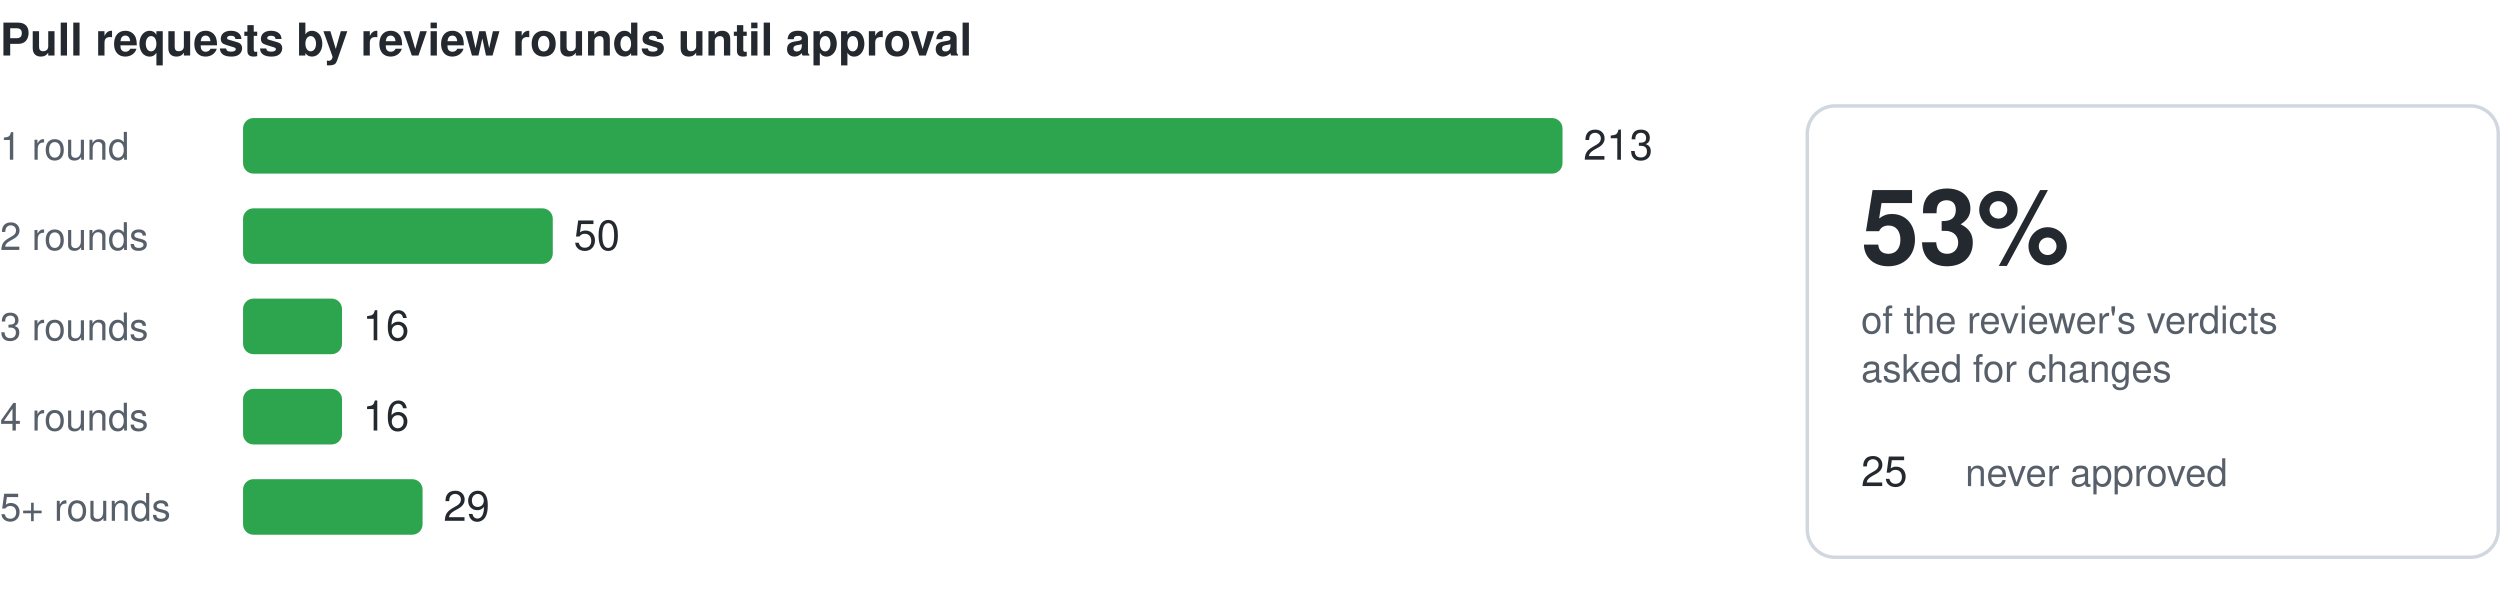
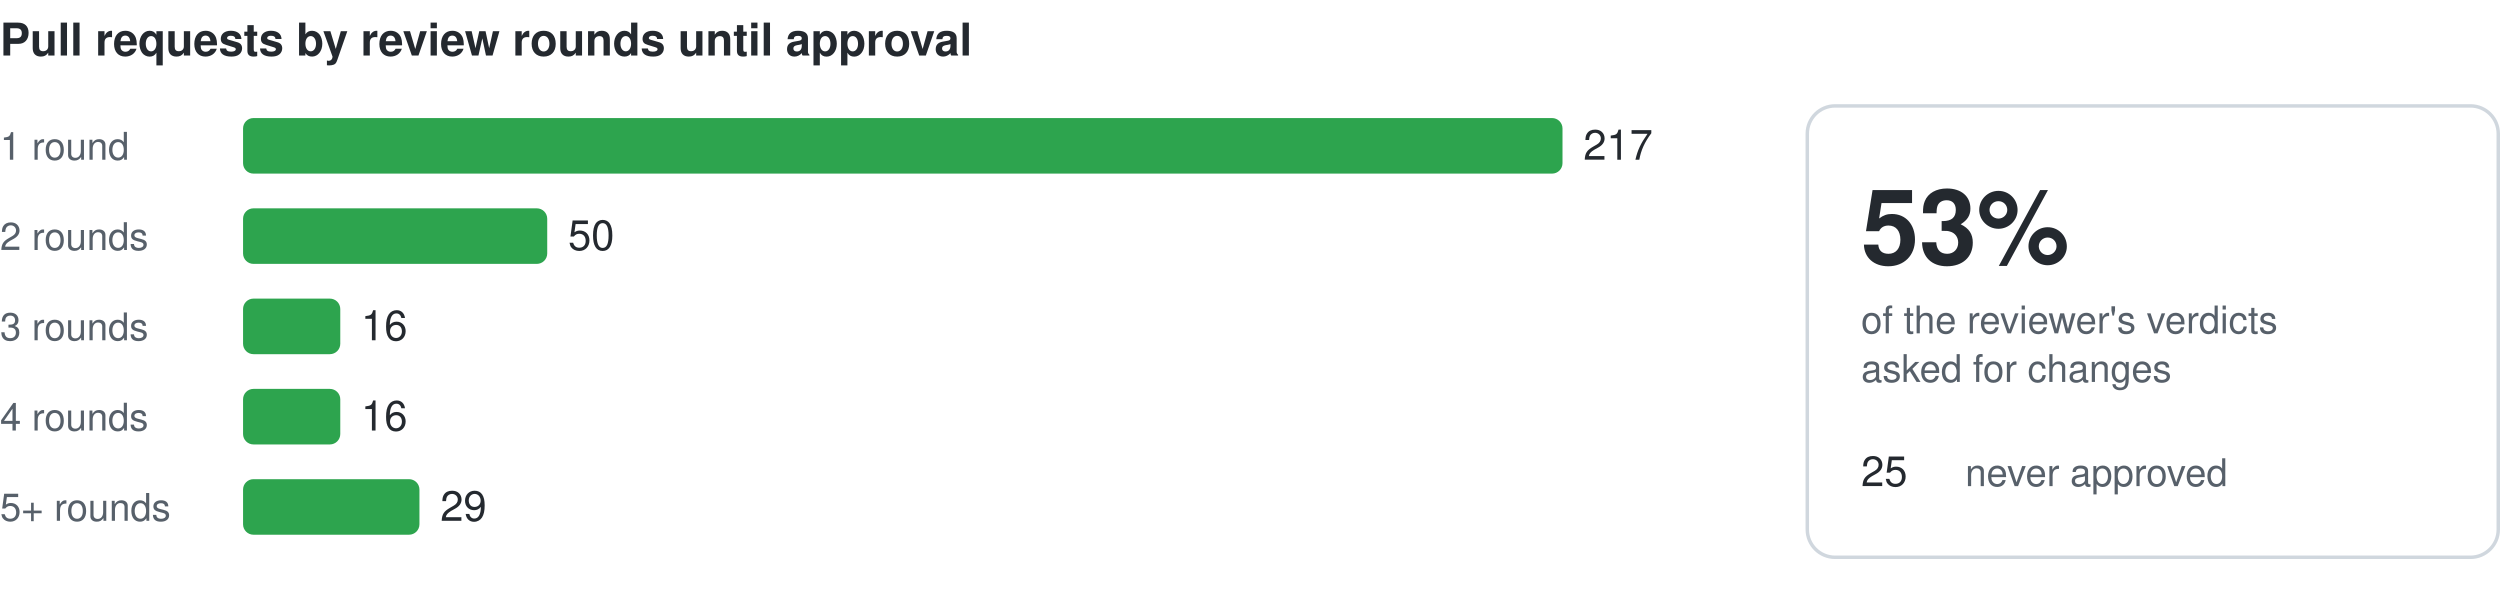
<svg xmlns="http://www.w3.org/2000/svg" width="720" height="176" viewBox="0 0 720 176" role="img" aria-label="Pull requests by review rounds until approval">
  <style>text{font:11px -apple-system,Segoe UI,Helvetica,Arial,sans-serif;fill:#57606a}.t{font-size:13px;font-weight:600;fill:#24292f}.v{font-size:12px;fill:#24292f}.b{fill:#2da44e}.big{font-size:30px;font-weight:600;fill:#24292f}.card{fill:none;stroke:#d0d7de}@media (prefers-color-scheme:dark){text{fill:#8b949e}.t{fill:#e6edf3}.v{fill:#e6edf3}.b{fill:#3fb950}.big{fill:#e6edf3}.card{stroke:#30363d}}</style>
  <text class="t" x="0" y="16">Pull requests by review rounds until approval</text>
  <g data-q="r1">
    <text x="0" y="46">1 round</text>
    <rect class="b" x="70" y="34" width="380.0" height="16" rx="3" />
-     <text class="v" x="456.0" y="46">213</text>
+     <text class="v" x="456.0" y="46">217</text>
  </g>
  <g data-q="r2">
    <text x="0" y="72">2 rounds</text>
-     <rect class="b" x="70" y="60" width="89.2" height="16" rx="3" />
-     <text class="v" x="165.2" y="72">50</text>
+     <rect class="b" x="70" y="60" width="87.6" height="16" rx="3" />
+     <text class="v" x="163.6" y="72">50</text>
  </g>
  <g data-q="r3">
    <text x="0" y="98">3 rounds</text>
-     <rect class="b" x="70" y="86" width="28.5" height="16" rx="3" />
-     <text class="v" x="104.5" y="98">16</text>
+     <rect class="b" x="70" y="86" width="28.0" height="16" rx="3" />
+     <text class="v" x="104.0" y="98">16</text>
  </g>
  <g data-q="r4">
    <text x="0" y="124">4 rounds</text>
-     <rect class="b" x="70" y="112" width="28.5" height="16" rx="3" />
-     <text class="v" x="104.5" y="124">16</text>
+     <rect class="b" x="70" y="112" width="28.0" height="16" rx="3" />
+     <text class="v" x="104.0" y="124">16</text>
  </g>
  <g data-q="r5plus">
    <text x="0" y="150">5+ rounds</text>
-     <rect class="b" x="70" y="138" width="51.7" height="16" rx="3" />
-     <text class="v" x="127.7" y="150">29</text>
+     <rect class="b" x="70" y="138" width="50.8" height="16" rx="3" />
+     <text class="v" x="126.8" y="150">29</text>
  </g>
  <rect class="card" x="520.5" y="30.5" width="199" height="130" rx="8" />
  <g data-q="changes_pct">
    <text class="big" x="536" y="76">53%</text>
    <text x="536" y="96">of the reviewer's verdicts</text>
    <text x="536" y="110">asked for changes</text>
  </g>
  <g data-q="never">
    <text class="v" x="536" y="140">25</text>
    <text x="566" y="140">never approved</text>
  </g>
</svg>
